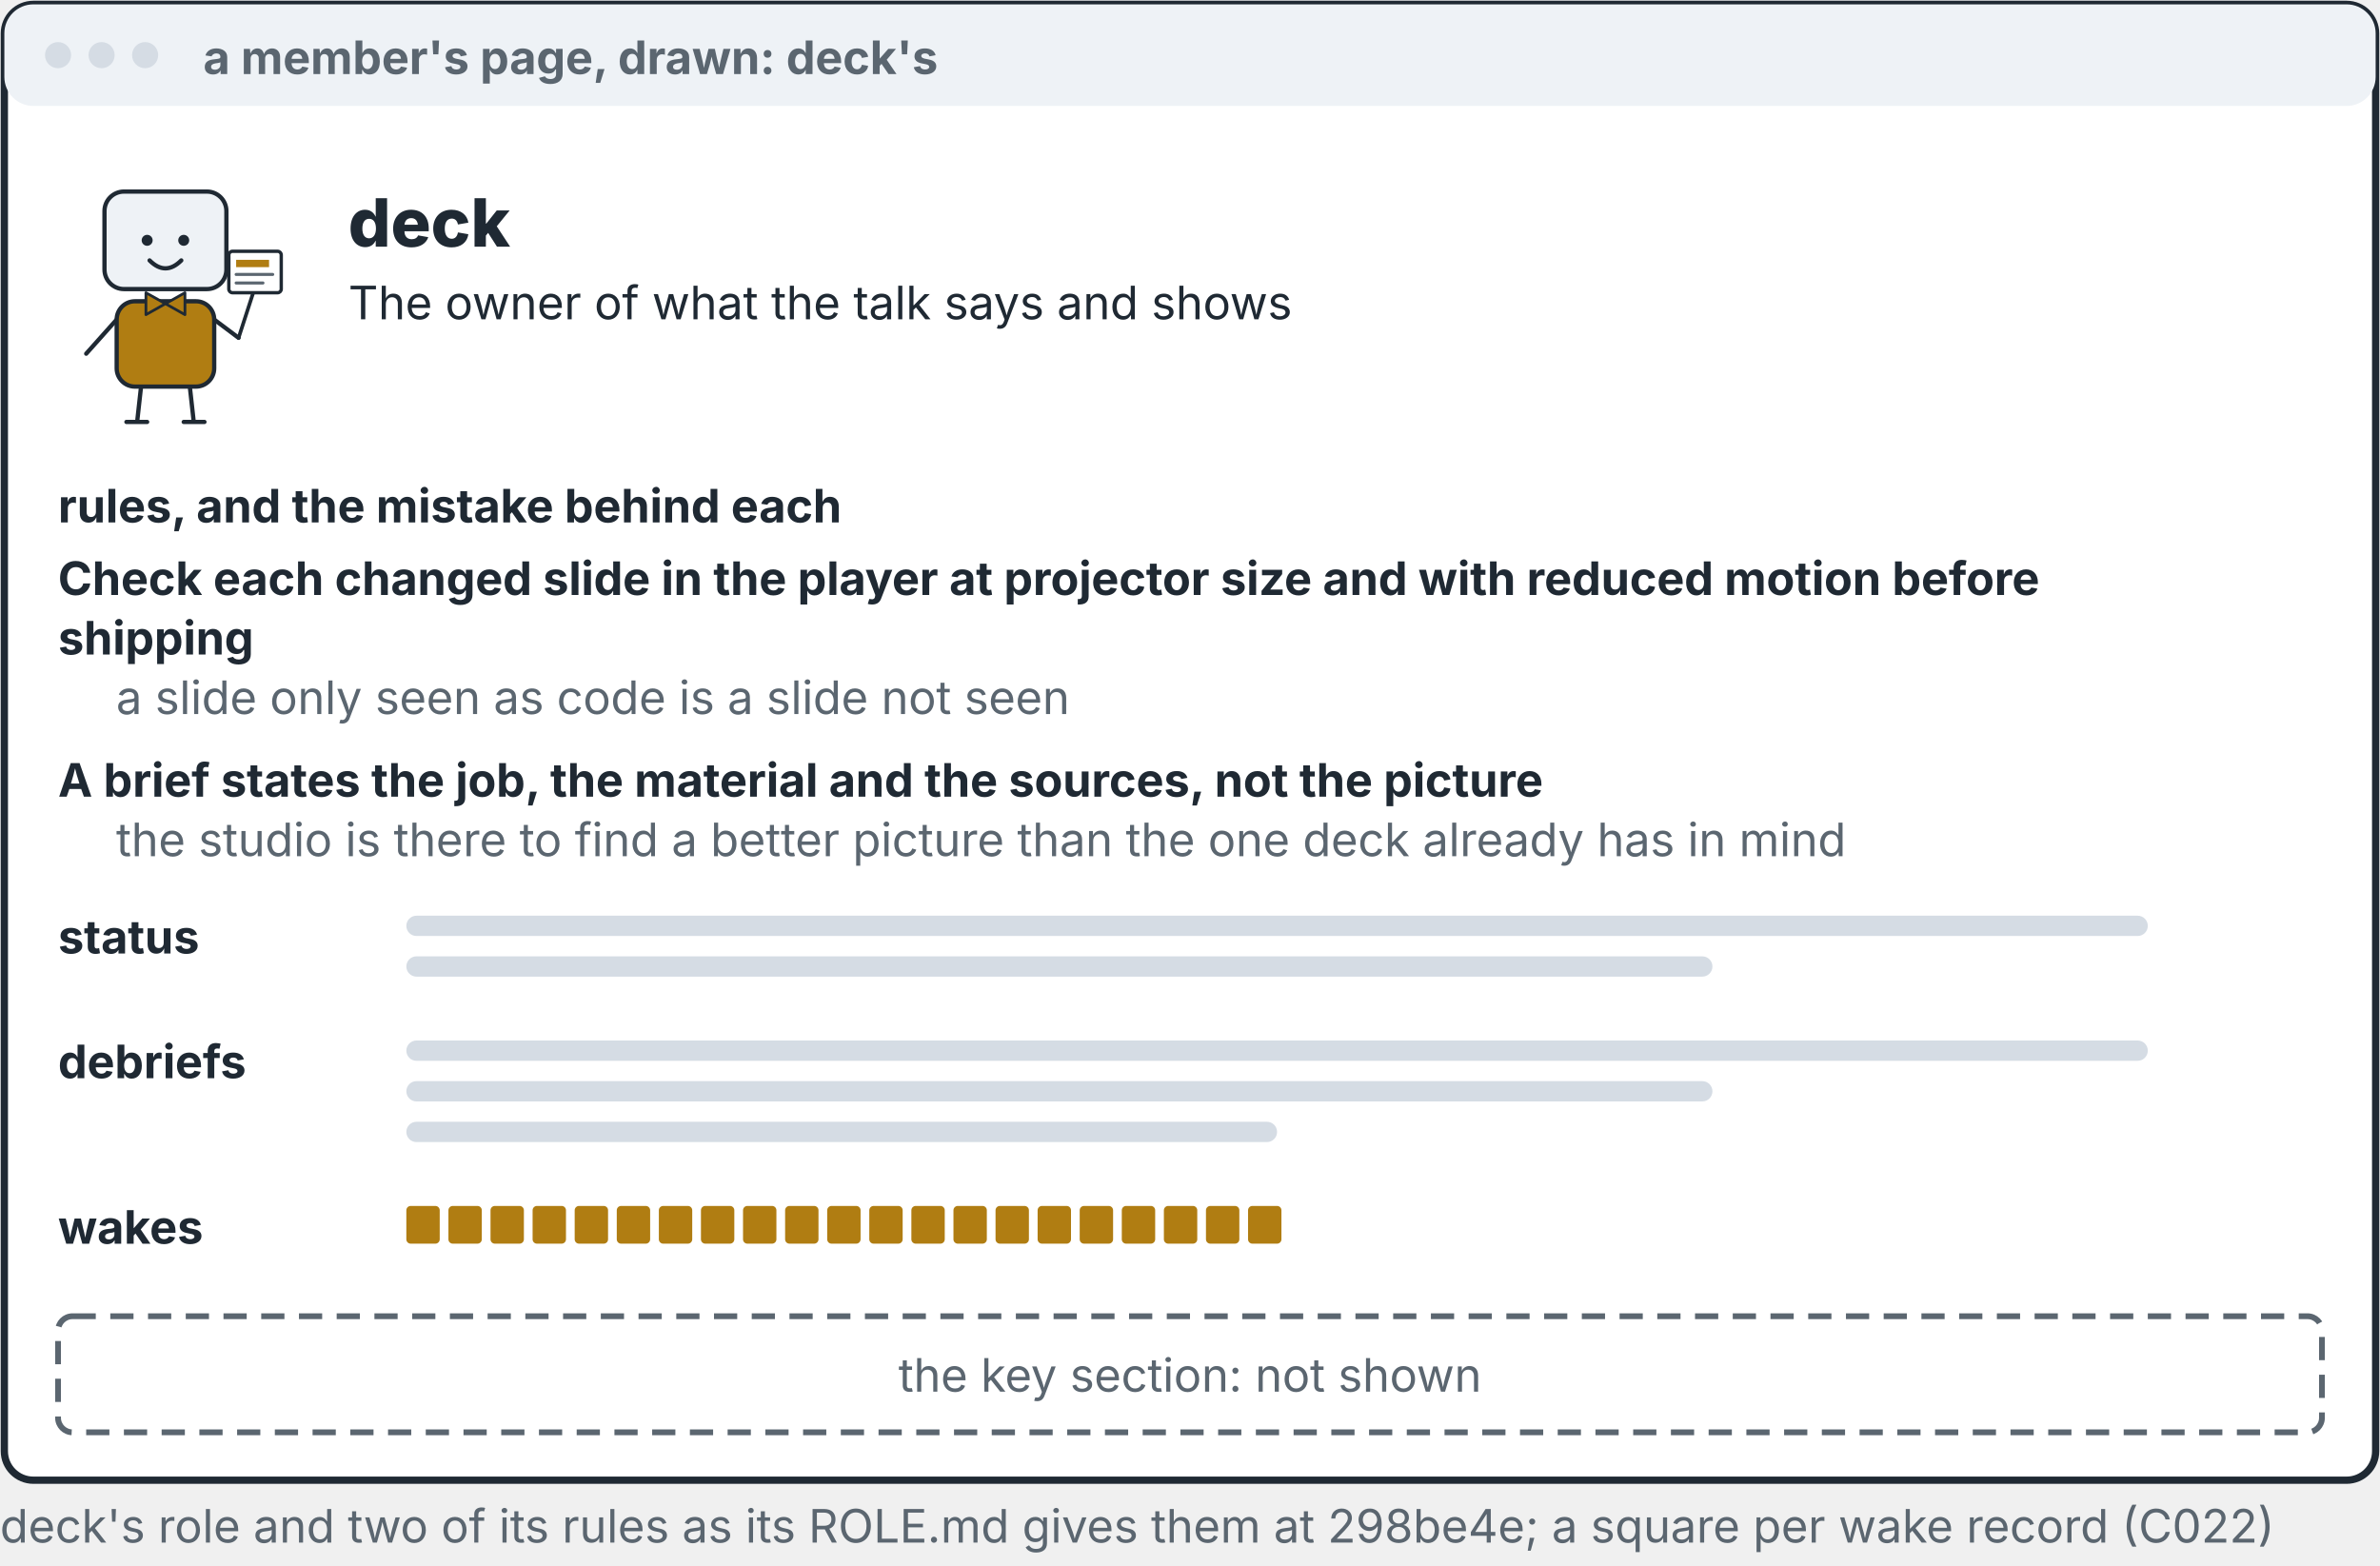
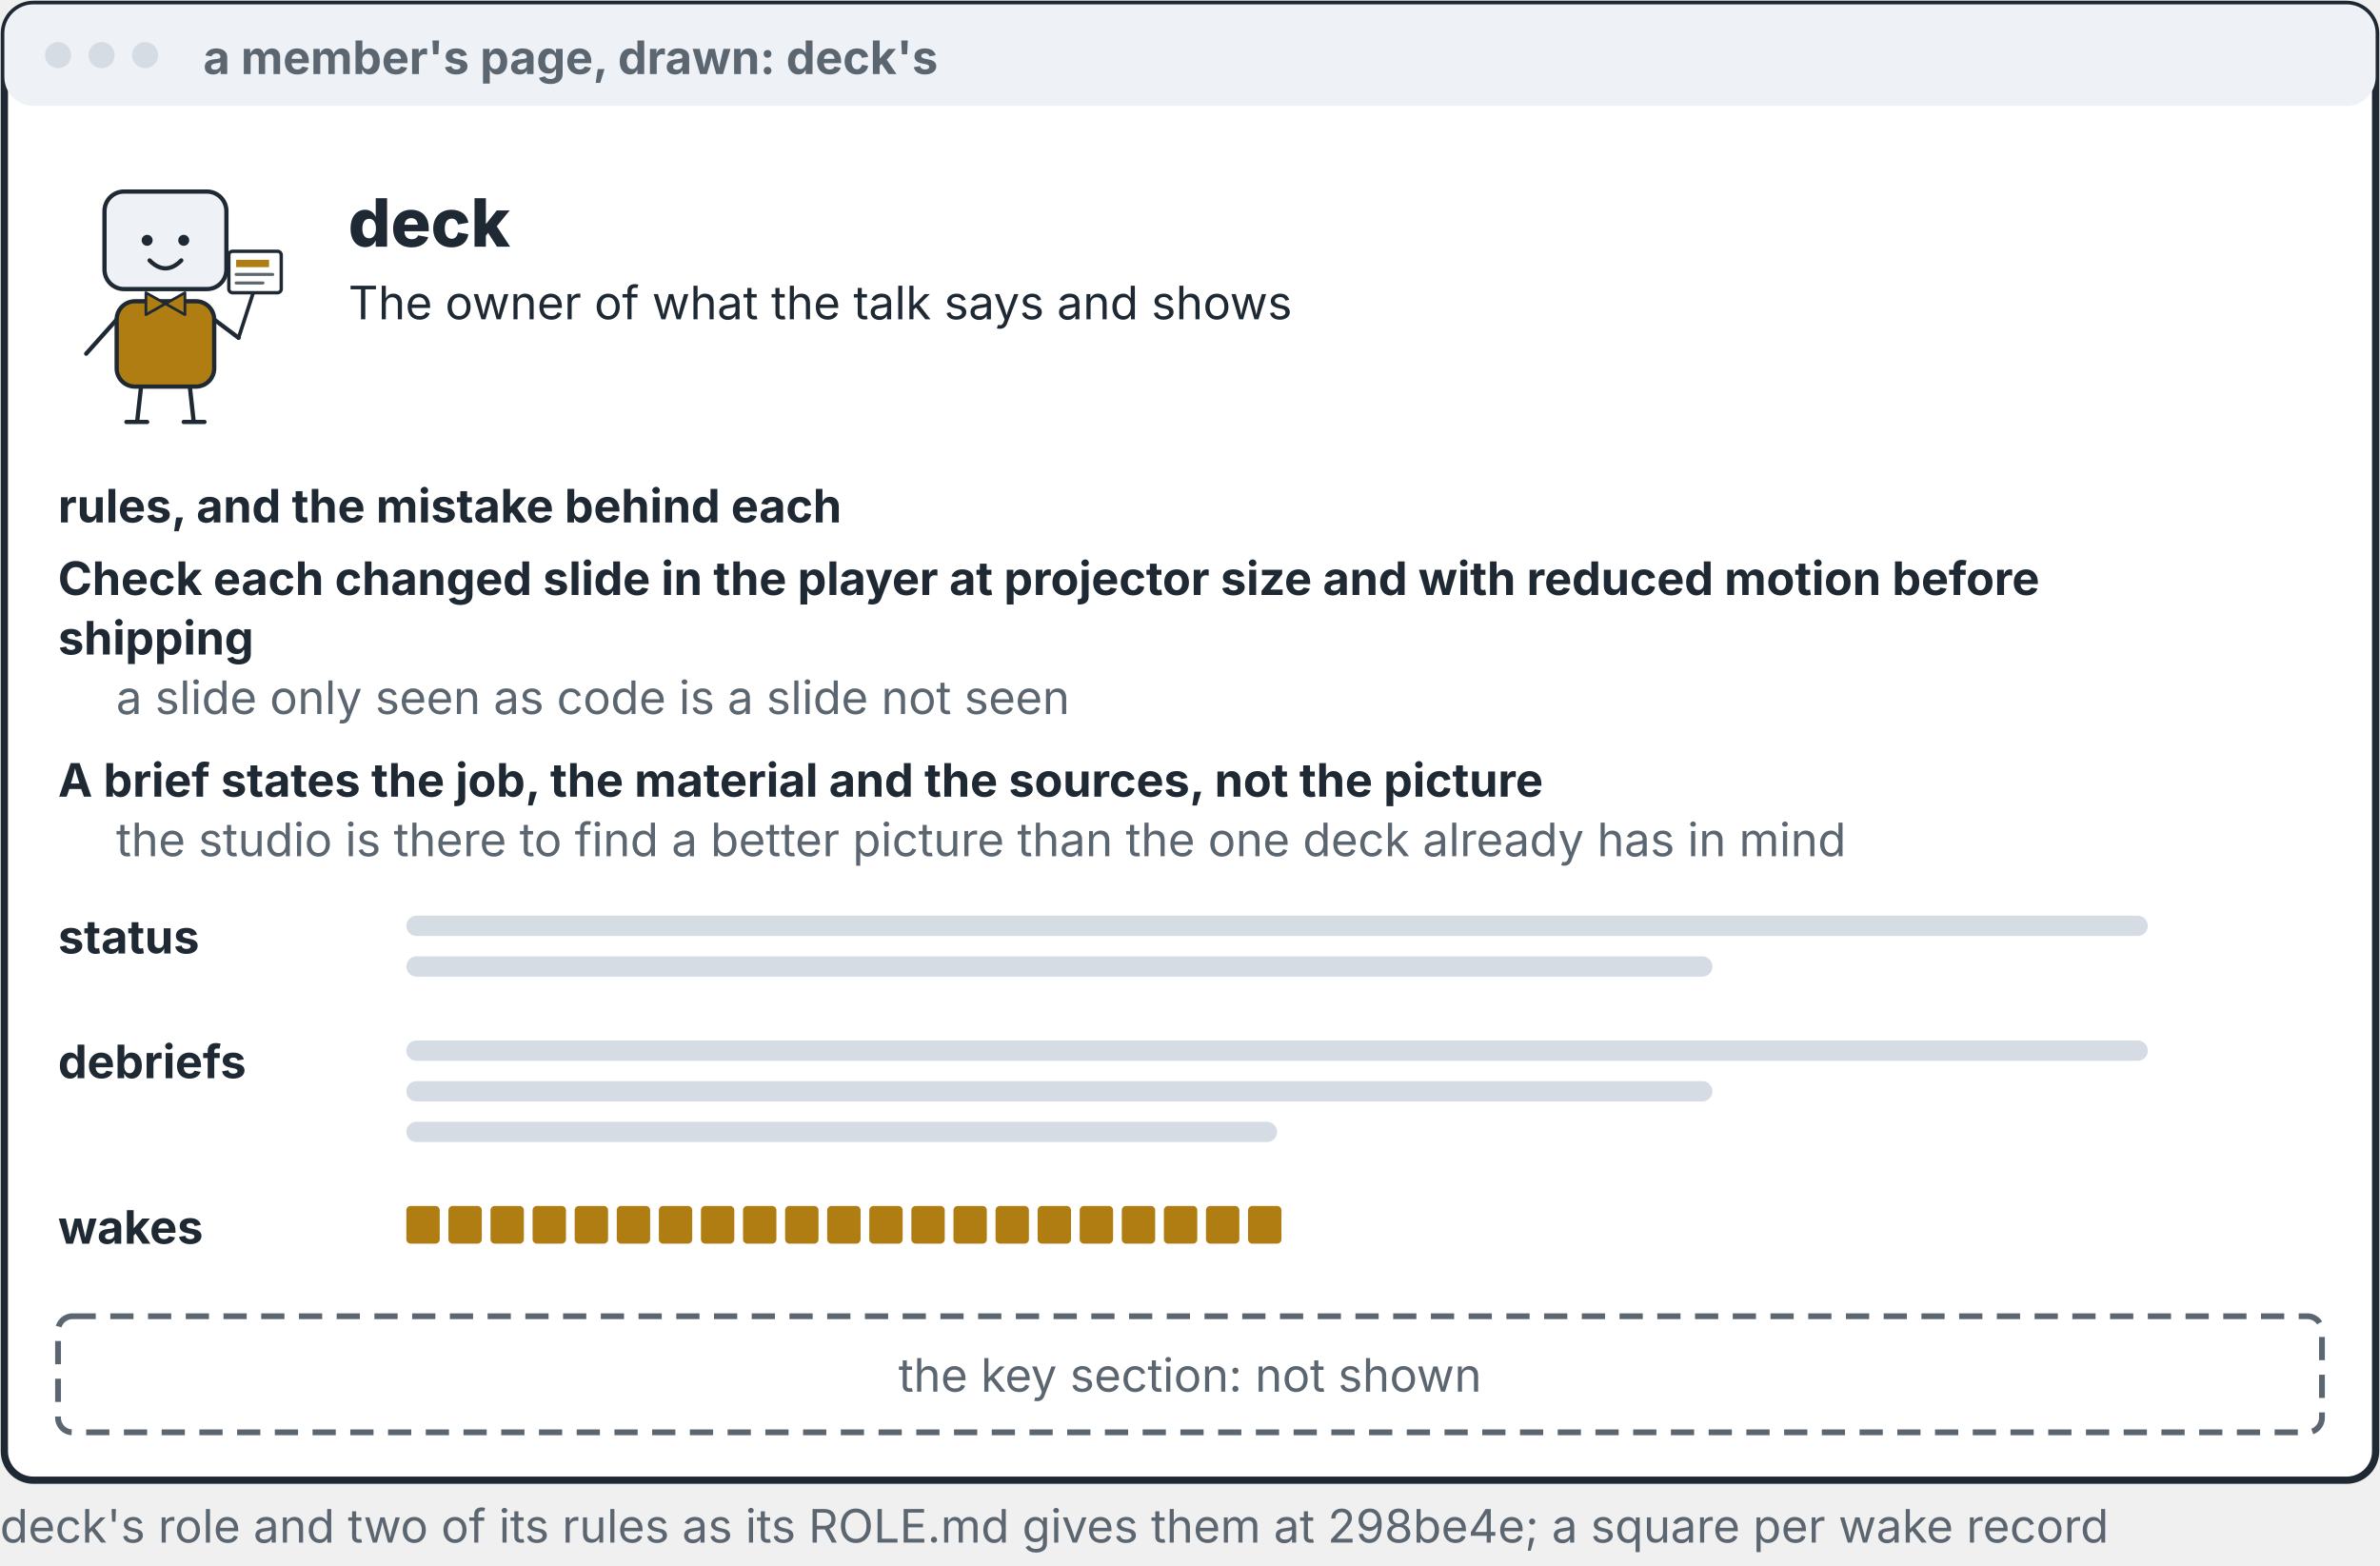
<svg xmlns="http://www.w3.org/2000/svg" width="164mm" height="107.9mm" viewBox="0 0 164 107.9" role="img" aria-label="Deck's member page, drawn: its role, two rules with the mistake behind each, its wakes; its key section not shown">
  <rect x=".3" y=".3" width="163.4" height="101.7" rx="2" fill="#fff" stroke="#1f2933" stroke-width=".5" />
  <rect x=".3" y=".3" width="163.4" height="7" rx="2" fill="#eef2f6" />
  <circle cx="4" cy="3.8" r=".9" fill="#d5dce4" />
  <circle cx="7" cy="3.8" r=".9" fill="#d5dce4" />
  <circle cx="10" cy="3.8" r=".9" fill="#d5dce4" />
  <text x="14.00" y="5.10" font-family="Inter, Helvetica, Arial, sans-serif" font-size="3.18" font-weight="700" fill="#5b6670" text-anchor="start">a member's page, drawn: deck's</text>
  <g transform="translate(3.00 9.00) scale(0.42)">
    <line x1="12.00" y1="31.00" x2="7.00" y2="36.60" stroke="#1f2933" stroke-width="0.7" stroke-linecap="round" />
    <line x1="28.00" y1="31.00" x2="32.00" y2="34.00" stroke="#1f2933" stroke-width="0.7" stroke-linecap="round" />
    <line x1="16.00" y1="42.00" x2="15.40" y2="47.40" stroke="#1f2933" stroke-width="0.7" stroke-linecap="round" />
    <line x1="24.00" y1="42.00" x2="24.60" y2="47.40" stroke="#1f2933" stroke-width="0.7" stroke-linecap="round" />
    <line x1="13.60" y1="47.80" x2="17.00" y2="47.80" stroke="#1f2933" stroke-width="0.7" stroke-linecap="round" />
    <line x1="23.00" y1="47.80" x2="26.40" y2="47.80" stroke="#1f2933" stroke-width="0.7" stroke-linecap="round" />
    <rect x="12" y="28" width="16" height="14" rx="3" fill="#b07d12" stroke="#1f2933" stroke-width="0.7" />
    <path d="M20 28.4 l-3.2 -1.8 v3.6 z M20 28.4 l3.2 -1.8 v3.6 z" fill="#b07d12" stroke="#1f2933" stroke-width="0.45" stroke-linecap="round" stroke-linejoin="round" />
    <rect x="10" y="10" width="20" height="16" rx="3.2" fill="#eef2f6" stroke="#1f2933" stroke-width="0.7" />
    <circle cx="17" cy="18" r=".9" fill="#1f2933" />
    <circle cx="23" cy="18" r=".9" fill="#1f2933" />
    <path d="M17.4 21.3 Q20 23.9 22.6 21.3" fill="none" stroke="#1f2933" stroke-width="0.7" stroke-linecap="round" stroke-linejoin="round" />
    <line x1="32.00" y1="34.00" x2="34.40" y2="26.60" stroke="#1f2933" stroke-width="0.6" stroke-linecap="round" />
    <rect x="30.4" y="19.8" width="8.6" height="6.8" rx=".6" fill="#ffffff" stroke="#1f2933" stroke-width=".55" />
    <rect x="31.6" y="21.2" width="5.4" height="1.2" fill="#b07d12" />
    <line x1="31.60" y1="23.60" x2="37.60" y2="23.60" stroke="#5b6670" stroke-width="0.5" stroke-linecap="round" />
    <line x1="31.60" y1="25.00" x2="36.00" y2="25.00" stroke="#5b6670" stroke-width="0.5" stroke-linecap="round" />
  </g>
  <text x="24.00" y="17.00" font-family="Inter, Helvetica, Arial, sans-serif" font-size="4.6" font-weight="800" fill="#1f2933" text-anchor="start">deck</text>
  <text x="24.00" y="22.00" font-family="Inter, Helvetica, Arial, sans-serif" font-size="3.18" font-weight="400" fill="#1f2933" text-anchor="start">The owner of what the talk says and shows</text>
  <text x="4.00" y="36.00" font-family="Inter, Helvetica, Arial, sans-serif" font-size="3.18" font-weight="700" fill="#1f2933" text-anchor="start">rules, and the mistake behind each</text>
  <text x="4.00" y="41.00" font-family="Inter, Helvetica, Arial, sans-serif" font-size="3.18" font-weight="700" fill="#1f2933" text-anchor="start">Check each changed slide in the player at projector size and with reduced motion before</text>
  <text x="4.00" y="45.10" font-family="Inter, Helvetica, Arial, sans-serif" font-size="3.18" font-weight="700" fill="#1f2933" text-anchor="start">shipping</text>
  <text x="8.00" y="49.20" font-family="Inter, Helvetica, Arial, sans-serif" font-size="3.18" font-weight="400" fill="#5b6670" text-anchor="start">a slide only seen as code is a slide not seen</text>
  <text x="4.00" y="54.90" font-family="Inter, Helvetica, Arial, sans-serif" font-size="3.18" font-weight="700" fill="#1f2933" text-anchor="start">A brief states the job, the material and the sources, not the picture</text>
  <text x="8.00" y="59.00" font-family="Inter, Helvetica, Arial, sans-serif" font-size="3.18" font-weight="400" fill="#5b6670" text-anchor="start">the studio is there to find a better picture than the one deck already has in mind</text>
  <text x="4.00" y="65.70" font-family="Inter, Helvetica, Arial, sans-serif" font-size="3.18" font-weight="700" fill="#1f2933" text-anchor="start">status</text>
  <rect x="28" y="63.1" width="120" height="1.4" rx=".7" fill="#d5dce4" />
  <rect x="28" y="65.9" width="90" height="1.4" rx=".7" fill="#d5dce4" />
  <text x="4.00" y="74.30" font-family="Inter, Helvetica, Arial, sans-serif" font-size="3.18" font-weight="700" fill="#1f2933" text-anchor="start">debriefs</text>
  <rect x="28" y="71.7" width="120" height="1.4" rx=".7" fill="#d5dce4" />
  <rect x="28" y="74.5" width="90" height="1.4" rx=".7" fill="#d5dce4" />
  <rect x="28" y="77.3" width="60" height="1.4" rx=".7" fill="#d5dce4" />
  <text x="4.00" y="85.70" font-family="Inter, Helvetica, Arial, sans-serif" font-size="3.18" font-weight="700" fill="#1f2933" text-anchor="start">wakes</text>
  <rect x="28.00" y="83.1" width="2.3" height="2.6" rx=".3" fill="#b07d12" />
  <rect x="30.90" y="83.1" width="2.3" height="2.6" rx=".3" fill="#b07d12" />
  <rect x="33.80" y="83.1" width="2.3" height="2.6" rx=".3" fill="#b07d12" />
  <rect x="36.70" y="83.1" width="2.3" height="2.6" rx=".3" fill="#b07d12" />
  <rect x="39.60" y="83.1" width="2.3" height="2.6" rx=".3" fill="#b07d12" />
  <rect x="42.50" y="83.1" width="2.3" height="2.6" rx=".3" fill="#b07d12" />
  <rect x="45.40" y="83.1" width="2.3" height="2.6" rx=".3" fill="#b07d12" />
  <rect x="48.30" y="83.1" width="2.3" height="2.6" rx=".3" fill="#b07d12" />
  <rect x="51.20" y="83.1" width="2.3" height="2.6" rx=".3" fill="#b07d12" />
  <rect x="54.10" y="83.1" width="2.3" height="2.6" rx=".3" fill="#b07d12" />
  <rect x="57.00" y="83.1" width="2.3" height="2.6" rx=".3" fill="#b07d12" />
  <rect x="59.90" y="83.1" width="2.3" height="2.6" rx=".3" fill="#b07d12" />
  <rect x="62.80" y="83.1" width="2.3" height="2.6" rx=".3" fill="#b07d12" />
  <rect x="65.70" y="83.1" width="2.3" height="2.6" rx=".3" fill="#b07d12" />
  <rect x="68.60" y="83.1" width="2.3" height="2.6" rx=".3" fill="#b07d12" />
  <rect x="71.50" y="83.1" width="2.3" height="2.6" rx=".3" fill="#b07d12" />
  <rect x="74.40" y="83.1" width="2.3" height="2.6" rx=".3" fill="#b07d12" />
  <rect x="77.30" y="83.1" width="2.3" height="2.6" rx=".3" fill="#b07d12" />
  <rect x="80.20" y="83.1" width="2.3" height="2.6" rx=".3" fill="#b07d12" />
  <rect x="83.10" y="83.1" width="2.3" height="2.6" rx=".3" fill="#b07d12" />
  <rect x="86.00" y="83.1" width="2.3" height="2.6" rx=".3" fill="#b07d12" />
  <rect x="4" y="90.7" width="156" height="8" rx="1" fill="none" stroke="#5b6670" stroke-width=".4" stroke-dasharray="1.6 1" />
  <text x="82.00" y="95.90" font-family="Inter, Helvetica, Arial, sans-serif" font-size="3.18" font-weight="400" fill="#5b6670" text-anchor="middle">the key section: not shown</text>
-   <text x="0.00" y="106.30" font-family="Inter, Helvetica, Arial, sans-serif" font-size="3.18" font-weight="400" fill="#5b6670" text-anchor="start">deck's role and two of its rules as its ROLE.md gives them at 298be4e; a square per wake record (C022)</text>
+   <text x="0.00" y="106.30" font-family="Inter, Helvetica, Arial, sans-serif" font-size="3.18" font-weight="400" fill="#5b6670" text-anchor="start">deck's role and two of its rules as its ROLE.md gives them at 298be4e; a square per wake record</text>
</svg>
